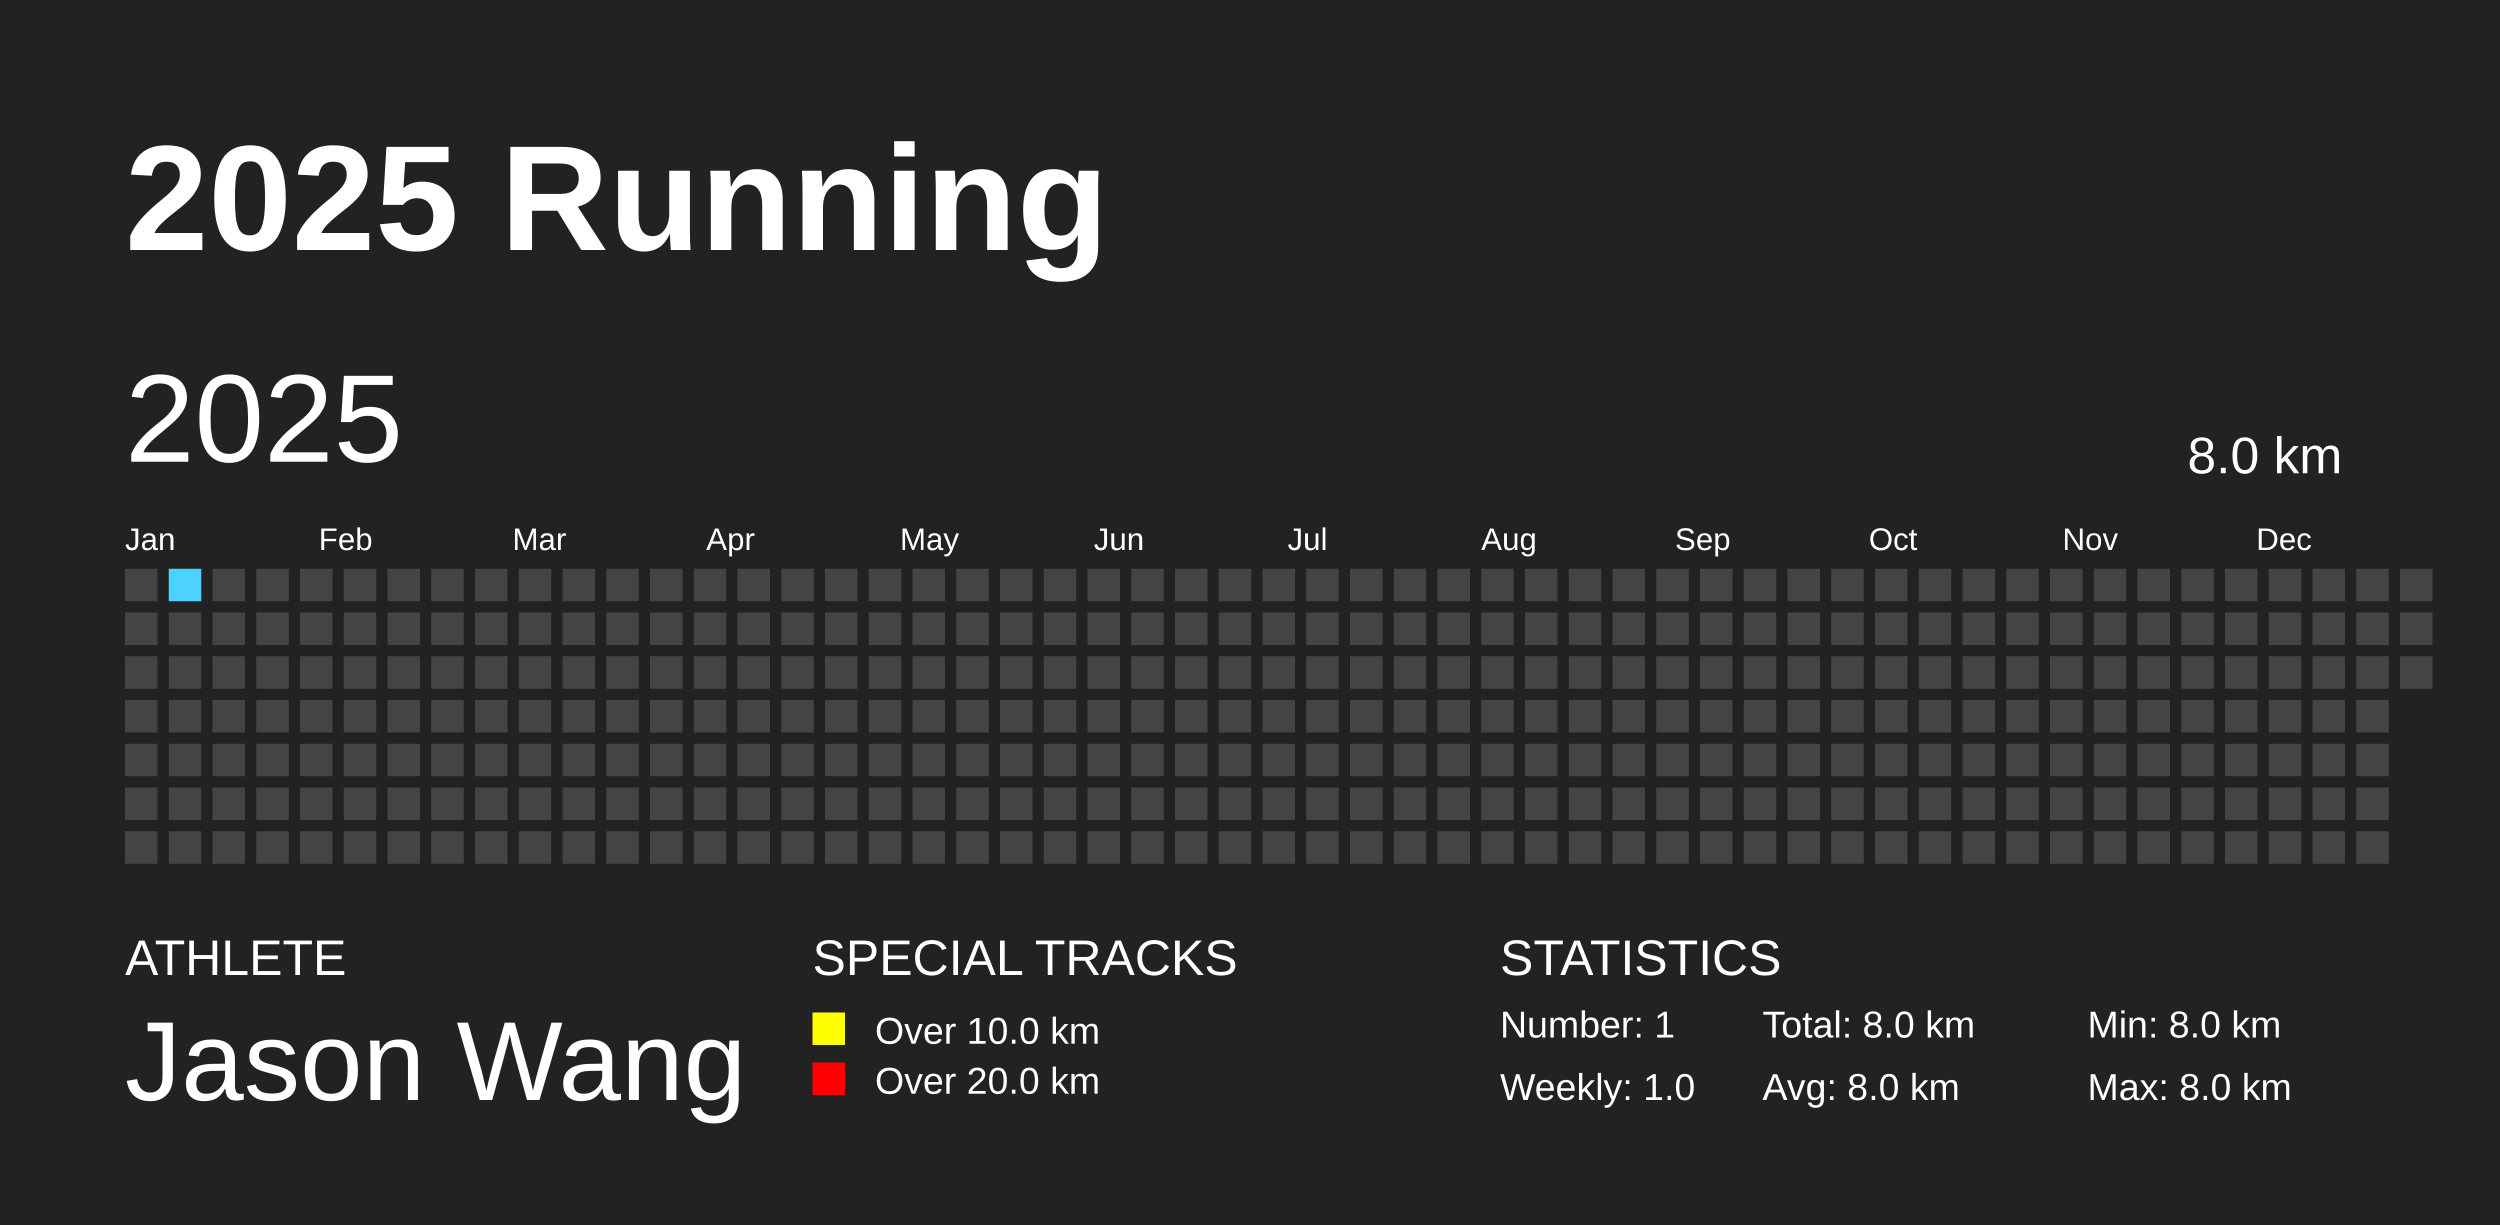
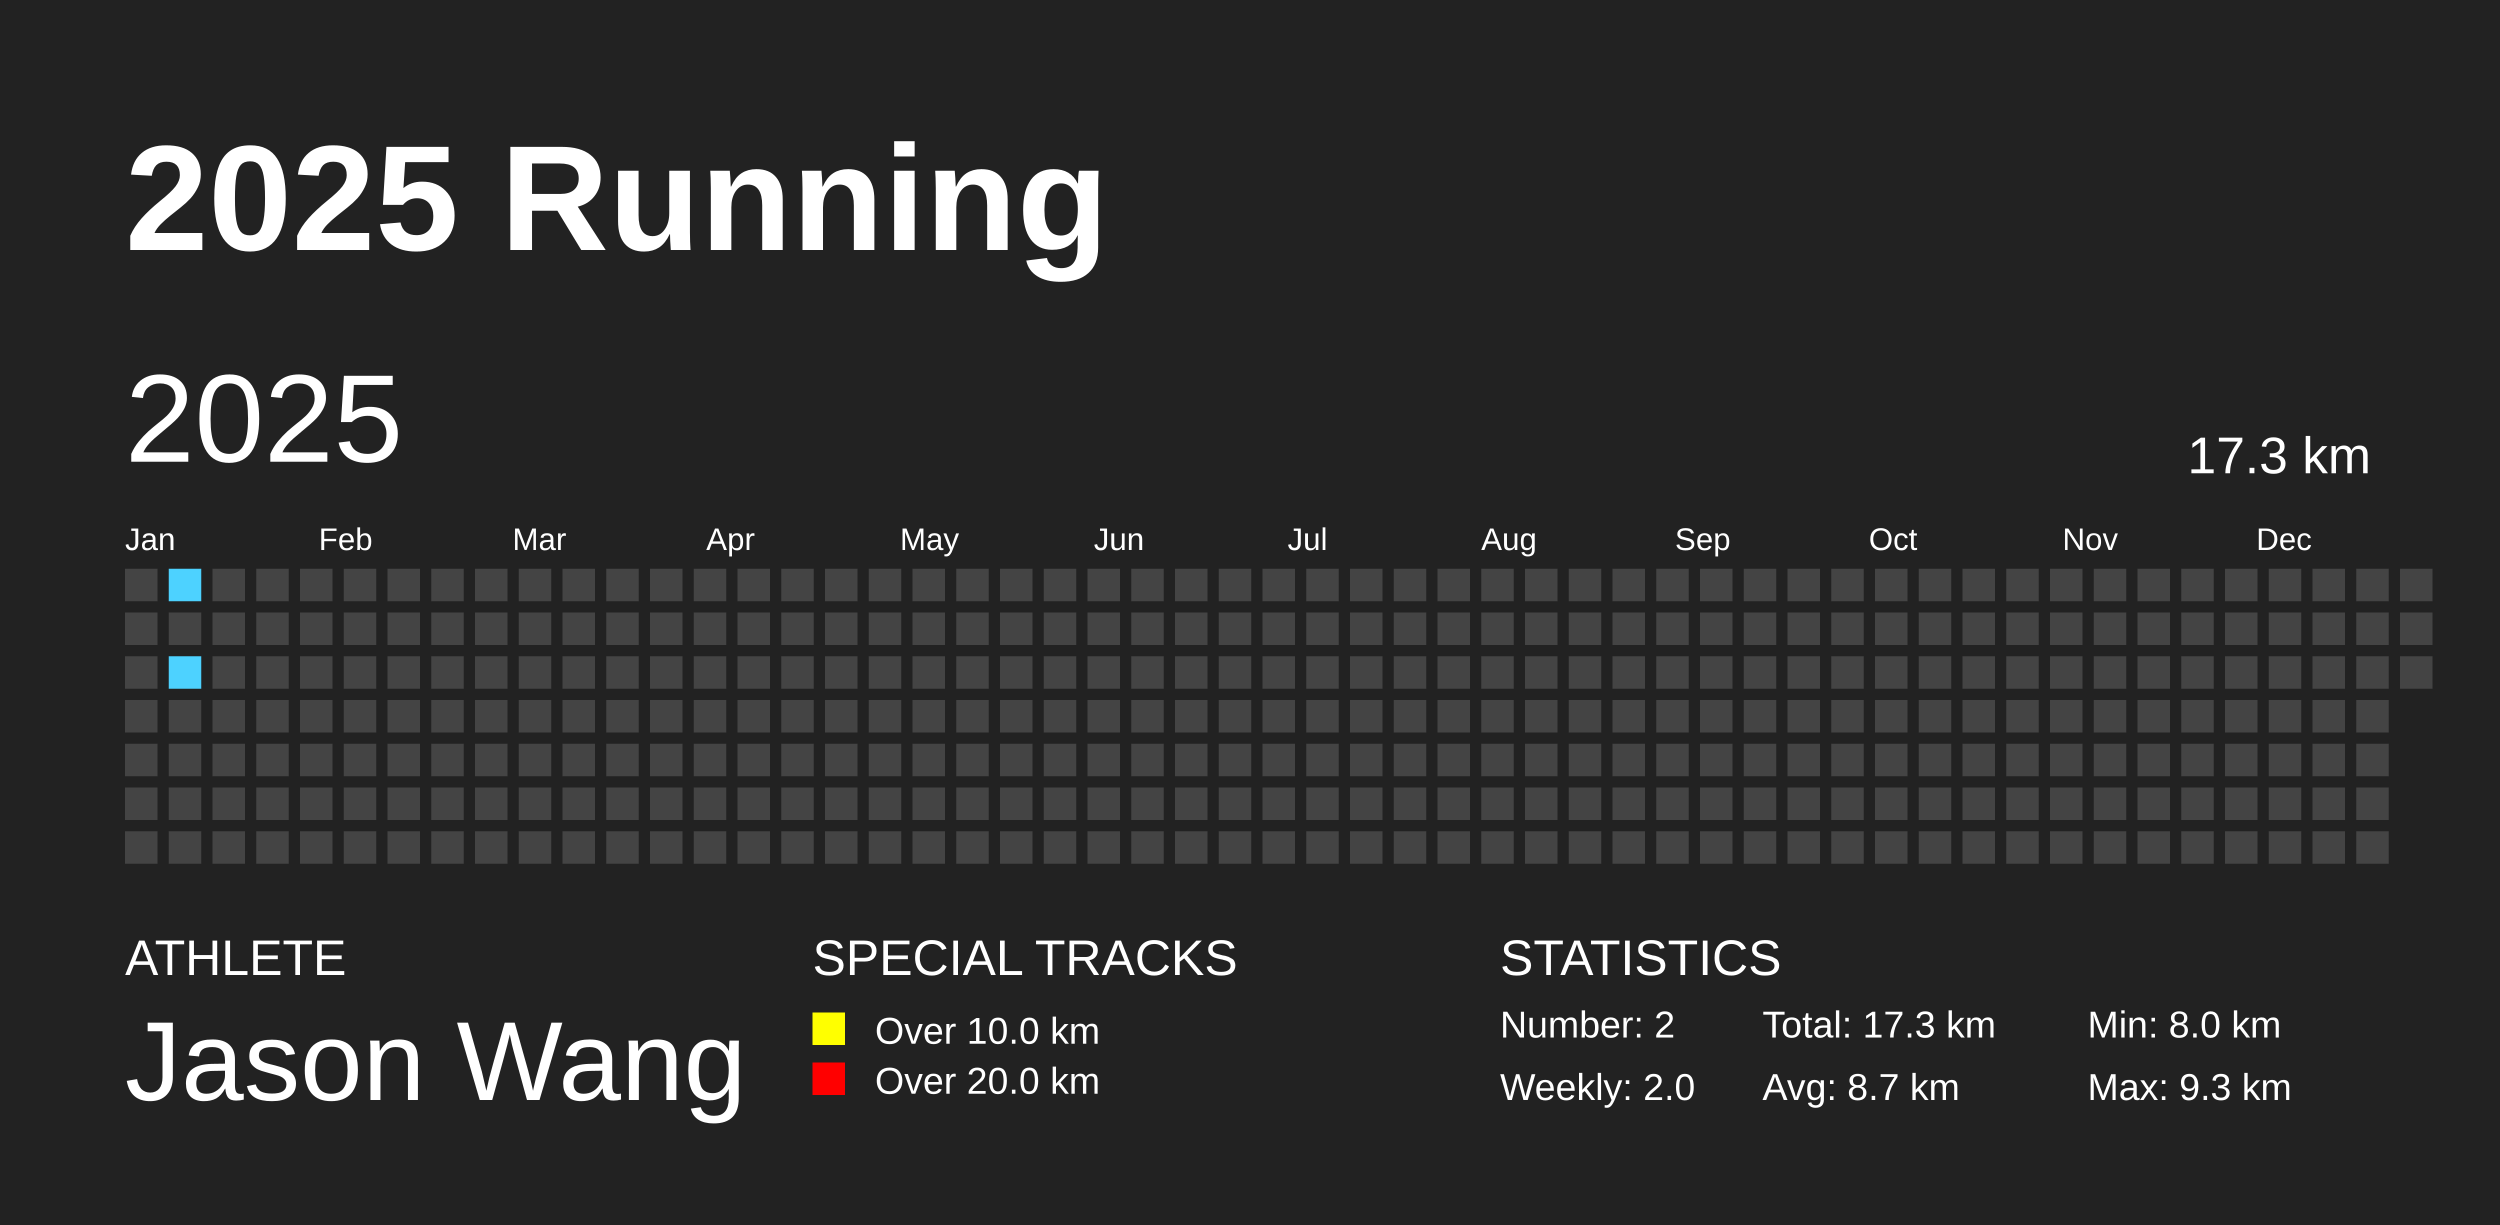
<svg xmlns="http://www.w3.org/2000/svg" baseProfile="full" height="98mm" version="1.1" viewBox="0,0,200,98" width="200mm">
  <defs />
  <rect fill="#222222" height="98" width="200" x="0" y="0" />
  <text fill="#FFFFFF" style="font-size:12px; font-family:Arial; font-weight:bold;" x="10" y="20">2025 Running</text>
  <text fill="#FFFFFF" style="font-size:4px; font-family:Arial" x="10" y="78">ATHLETE</text>
  <text fill="#FFFFFF" style="font-size:9px; font-family:Arial" x="10" y="88">Jason Wang</text>
  <text fill="#FFFFFF" style="font-size:4px; font-family:Arial" x="65" y="78">SPECIAL TRACKS</text>
  <rect fill="yellow" height="2.6" width="2.6" x="65" y="81" />
  <text fill="#FFFFFF" style="font-size:3px; font-family:Arial" x="70" y="83.5">Over 10.0 km</text>
  <rect fill="red" height="2.6" width="2.6" x="65" y="85" />
  <text fill="#FFFFFF" style="font-size:3px; font-family:Arial" x="70" y="87.5">Over 20.0 km</text>
  <text fill="#FFFFFF" style="font-size:4px; font-family:Arial" x="120" y="78">STATISTICS</text>
-   <text fill="#FFFFFF" style="font-size:3px; font-family:Arial" x="120" y="83">Number: 1</text>
-   <text fill="#FFFFFF" style="font-size:3px; font-family:Arial" x="120" y="88">Weekly: 1.0</text>
-   <text fill="#FFFFFF" style="font-size:3px; font-family:Arial" x="141" y="83">Total: 8.0 km</text>
-   <text fill="#FFFFFF" style="font-size:3px; font-family:Arial" x="141" y="88">Avg: 8.0 km</text>
+   <text fill="#FFFFFF" style="font-size:3px; font-family:Arial" x="120" y="83">Number: 2</text>
+   <text fill="#FFFFFF" style="font-size:3px; font-family:Arial" x="120" y="88">Weekly: 2.0</text>
+   <text fill="#FFFFFF" style="font-size:3px; font-family:Arial" x="141" y="83">Total: 17.3 km</text>
+   <text fill="#FFFFFF" style="font-size:3px; font-family:Arial" x="141" y="88">Avg: 8.7 km</text>
  <text fill="#FFFFFF" style="font-size:3px; font-family:Arial" x="167" y="83">Min: 8.0 km</text>
-   <text fill="#FFFFFF" style="font-size:3px; font-family:Arial" x="167" y="88">Max: 8.0 km</text>
+   <text fill="#FFFFFF" style="font-size:3px; font-family:Arial" x="167" y="88">Max: 9.3 km</text>
  <text dominant-baseline="hanging" fill="#FFFFFF" style="font-size:10.0px; font-family:Arial;" x="10" y="30">2025</text>
-   <text dominant-baseline="hanging" fill="#FFFFFF" style="font-size:4.125px; font-family:Arial;" x="175" y="35">8.0 km</text>
+   <text dominant-baseline="hanging" fill="#FFFFFF" style="font-size:4.125px; font-family:Arial;" x="175" y="35">17.3 km</text>
  <text fill="#FFFFFF" style="font-size:2.5px; font-family:Arial" x="10.0" y="44">Jan</text>
  <text fill="#FFFFFF" style="font-size:2.5px; font-family:Arial" x="25.5" y="44">Feb</text>
  <text fill="#FFFFFF" style="font-size:2.5px; font-family:Arial" x="41.0" y="44">Mar</text>
  <text fill="#FFFFFF" style="font-size:2.5px; font-family:Arial" x="56.5" y="44">Apr</text>
  <text fill="#FFFFFF" style="font-size:2.5px; font-family:Arial" x="72.0" y="44">May</text>
  <text fill="#FFFFFF" style="font-size:2.5px; font-family:Arial" x="87.5" y="44">Jun</text>
  <text fill="#FFFFFF" style="font-size:2.5px; font-family:Arial" x="103.0" y="44">Jul</text>
  <text fill="#FFFFFF" style="font-size:2.5px; font-family:Arial" x="118.5" y="44">Aug</text>
  <text fill="#FFFFFF" style="font-size:2.5px; font-family:Arial" x="134.0" y="44">Sep</text>
  <text fill="#FFFFFF" style="font-size:2.5px; font-family:Arial" x="149.5" y="44">Oct</text>
  <text fill="#FFFFFF" style="font-size:2.5px; font-family:Arial" x="165.0" y="44">Nov</text>
  <text fill="#FFFFFF" style="font-size:2.5px; font-family:Arial" x="180.5" y="44">Dec</text>
  <rect fill="#444444" height="2.6" width="2.6" x="10.0" y="45.5" />
  <rect fill="#444444" height="2.6" width="2.6" x="10.0" y="49.0" />
  <rect fill="#444444" height="2.6" width="2.6" x="10.0" y="52.5" />
  <rect fill="#444444" height="2.6" width="2.6" x="10.0" y="56.0" />
  <rect fill="#444444" height="2.6" width="2.6" x="10.0" y="59.5" />
  <rect fill="#444444" height="2.6" width="2.6" x="10.0" y="63.0" />
  <rect fill="#444444" height="2.6" width="2.6" x="10.0" y="66.5" />
  <rect fill="#4DD2FF" height="2.6" width="2.6" x="13.5" y="45.5" />
  <rect fill="#444444" height="2.6" width="2.6" x="13.5" y="49.0" />
-   <rect fill="#444444" height="2.6" width="2.6" x="13.5" y="52.5" />
+   <rect fill="#4DD2FF" height="2.6" width="2.6" x="13.5" y="52.5" />
  <rect fill="#444444" height="2.6" width="2.6" x="13.5" y="56.0" />
  <rect fill="#444444" height="2.6" width="2.6" x="13.5" y="59.5" />
  <rect fill="#444444" height="2.6" width="2.6" x="13.5" y="63.0" />
  <rect fill="#444444" height="2.6" width="2.6" x="13.5" y="66.5" />
  <rect fill="#444444" height="2.6" width="2.6" x="17.0" y="45.5" />
  <rect fill="#444444" height="2.6" width="2.6" x="17.0" y="49.0" />
  <rect fill="#444444" height="2.6" width="2.6" x="17.0" y="52.5" />
  <rect fill="#444444" height="2.6" width="2.6" x="17.0" y="56.0" />
  <rect fill="#444444" height="2.6" width="2.6" x="17.0" y="59.5" />
  <rect fill="#444444" height="2.6" width="2.6" x="17.0" y="63.0" />
  <rect fill="#444444" height="2.6" width="2.6" x="17.0" y="66.5" />
  <rect fill="#444444" height="2.6" width="2.6" x="20.5" y="45.5" />
  <rect fill="#444444" height="2.6" width="2.6" x="20.5" y="49.0" />
  <rect fill="#444444" height="2.6" width="2.6" x="20.5" y="52.5" />
  <rect fill="#444444" height="2.6" width="2.6" x="20.5" y="56.0" />
  <rect fill="#444444" height="2.6" width="2.6" x="20.5" y="59.5" />
  <rect fill="#444444" height="2.6" width="2.6" x="20.5" y="63.0" />
  <rect fill="#444444" height="2.6" width="2.6" x="20.5" y="66.5" />
  <rect fill="#444444" height="2.6" width="2.6" x="24.0" y="45.5" />
  <rect fill="#444444" height="2.6" width="2.6" x="24.0" y="49.0" />
  <rect fill="#444444" height="2.6" width="2.6" x="24.0" y="52.5" />
  <rect fill="#444444" height="2.6" width="2.6" x="24.0" y="56.0" />
  <rect fill="#444444" height="2.6" width="2.6" x="24.0" y="59.5" />
  <rect fill="#444444" height="2.6" width="2.6" x="24.0" y="63.0" />
  <rect fill="#444444" height="2.6" width="2.6" x="24.0" y="66.5" />
  <rect fill="#444444" height="2.6" width="2.6" x="27.5" y="45.5" />
  <rect fill="#444444" height="2.6" width="2.6" x="27.5" y="49.0" />
  <rect fill="#444444" height="2.6" width="2.6" x="27.5" y="52.5" />
  <rect fill="#444444" height="2.6" width="2.6" x="27.5" y="56.0" />
  <rect fill="#444444" height="2.6" width="2.6" x="27.5" y="59.5" />
  <rect fill="#444444" height="2.6" width="2.6" x="27.5" y="63.0" />
  <rect fill="#444444" height="2.6" width="2.6" x="27.5" y="66.5" />
  <rect fill="#444444" height="2.6" width="2.6" x="31.0" y="45.5" />
  <rect fill="#444444" height="2.6" width="2.6" x="31.0" y="49.0" />
  <rect fill="#444444" height="2.6" width="2.6" x="31.0" y="52.5" />
  <rect fill="#444444" height="2.6" width="2.6" x="31.0" y="56.0" />
  <rect fill="#444444" height="2.6" width="2.6" x="31.0" y="59.5" />
  <rect fill="#444444" height="2.6" width="2.6" x="31.0" y="63.0" />
  <rect fill="#444444" height="2.6" width="2.6" x="31.0" y="66.5" />
  <rect fill="#444444" height="2.6" width="2.6" x="34.5" y="45.5" />
  <rect fill="#444444" height="2.6" width="2.6" x="34.5" y="49.0" />
  <rect fill="#444444" height="2.6" width="2.6" x="34.5" y="52.5" />
  <rect fill="#444444" height="2.6" width="2.6" x="34.5" y="56.0" />
  <rect fill="#444444" height="2.6" width="2.6" x="34.5" y="59.5" />
  <rect fill="#444444" height="2.6" width="2.6" x="34.5" y="63.0" />
  <rect fill="#444444" height="2.6" width="2.6" x="34.5" y="66.5" />
  <rect fill="#444444" height="2.6" width="2.6" x="38.0" y="45.5" />
  <rect fill="#444444" height="2.6" width="2.6" x="38.0" y="49.0" />
  <rect fill="#444444" height="2.6" width="2.6" x="38.0" y="52.5" />
  <rect fill="#444444" height="2.6" width="2.6" x="38.0" y="56.0" />
  <rect fill="#444444" height="2.6" width="2.6" x="38.0" y="59.5" />
  <rect fill="#444444" height="2.6" width="2.6" x="38.0" y="63.0" />
  <rect fill="#444444" height="2.6" width="2.6" x="38.0" y="66.5" />
  <rect fill="#444444" height="2.6" width="2.6" x="41.5" y="45.5" />
  <rect fill="#444444" height="2.6" width="2.6" x="41.5" y="49.0" />
  <rect fill="#444444" height="2.6" width="2.6" x="41.5" y="52.5" />
  <rect fill="#444444" height="2.6" width="2.6" x="41.5" y="56.0" />
  <rect fill="#444444" height="2.6" width="2.6" x="41.5" y="59.5" />
  <rect fill="#444444" height="2.6" width="2.6" x="41.5" y="63.0" />
  <rect fill="#444444" height="2.6" width="2.6" x="41.5" y="66.5" />
  <rect fill="#444444" height="2.6" width="2.6" x="45.0" y="45.5" />
  <rect fill="#444444" height="2.6" width="2.6" x="45.0" y="49.0" />
  <rect fill="#444444" height="2.6" width="2.6" x="45.0" y="52.5" />
  <rect fill="#444444" height="2.6" width="2.6" x="45.0" y="56.0" />
  <rect fill="#444444" height="2.6" width="2.6" x="45.0" y="59.5" />
  <rect fill="#444444" height="2.6" width="2.6" x="45.0" y="63.0" />
  <rect fill="#444444" height="2.6" width="2.6" x="45.0" y="66.5" />
  <rect fill="#444444" height="2.6" width="2.6" x="48.5" y="45.5" />
  <rect fill="#444444" height="2.6" width="2.6" x="48.5" y="49.0" />
  <rect fill="#444444" height="2.6" width="2.6" x="48.5" y="52.5" />
  <rect fill="#444444" height="2.6" width="2.6" x="48.5" y="56.0" />
  <rect fill="#444444" height="2.6" width="2.6" x="48.5" y="59.5" />
  <rect fill="#444444" height="2.6" width="2.6" x="48.5" y="63.0" />
  <rect fill="#444444" height="2.6" width="2.6" x="48.5" y="66.5" />
  <rect fill="#444444" height="2.6" width="2.6" x="52.0" y="45.5" />
  <rect fill="#444444" height="2.6" width="2.6" x="52.0" y="49.0" />
  <rect fill="#444444" height="2.6" width="2.6" x="52.0" y="52.5" />
  <rect fill="#444444" height="2.6" width="2.6" x="52.0" y="56.0" />
  <rect fill="#444444" height="2.6" width="2.6" x="52.0" y="59.5" />
  <rect fill="#444444" height="2.6" width="2.6" x="52.0" y="63.0" />
  <rect fill="#444444" height="2.6" width="2.6" x="52.0" y="66.5" />
  <rect fill="#444444" height="2.6" width="2.6" x="55.5" y="45.5" />
  <rect fill="#444444" height="2.6" width="2.6" x="55.5" y="49.0" />
  <rect fill="#444444" height="2.6" width="2.6" x="55.5" y="52.5" />
  <rect fill="#444444" height="2.6" width="2.6" x="55.5" y="56.0" />
  <rect fill="#444444" height="2.6" width="2.6" x="55.5" y="59.5" />
  <rect fill="#444444" height="2.6" width="2.6" x="55.5" y="63.0" />
  <rect fill="#444444" height="2.6" width="2.6" x="55.5" y="66.5" />
  <rect fill="#444444" height="2.6" width="2.6" x="59.0" y="45.5" />
  <rect fill="#444444" height="2.6" width="2.6" x="59.0" y="49.0" />
  <rect fill="#444444" height="2.6" width="2.6" x="59.0" y="52.5" />
  <rect fill="#444444" height="2.6" width="2.6" x="59.0" y="56.0" />
  <rect fill="#444444" height="2.6" width="2.6" x="59.0" y="59.5" />
  <rect fill="#444444" height="2.6" width="2.6" x="59.0" y="63.0" />
  <rect fill="#444444" height="2.6" width="2.6" x="59.0" y="66.5" />
  <rect fill="#444444" height="2.6" width="2.6" x="62.5" y="45.5" />
  <rect fill="#444444" height="2.6" width="2.6" x="62.5" y="49.0" />
  <rect fill="#444444" height="2.6" width="2.6" x="62.5" y="52.5" />
  <rect fill="#444444" height="2.6" width="2.6" x="62.5" y="56.0" />
  <rect fill="#444444" height="2.6" width="2.6" x="62.5" y="59.5" />
  <rect fill="#444444" height="2.6" width="2.6" x="62.5" y="63.0" />
  <rect fill="#444444" height="2.6" width="2.6" x="62.5" y="66.5" />
  <rect fill="#444444" height="2.6" width="2.6" x="66.0" y="45.5" />
  <rect fill="#444444" height="2.6" width="2.6" x="66.0" y="49.0" />
  <rect fill="#444444" height="2.6" width="2.6" x="66.0" y="52.5" />
  <rect fill="#444444" height="2.6" width="2.6" x="66.0" y="56.0" />
  <rect fill="#444444" height="2.6" width="2.6" x="66.0" y="59.5" />
  <rect fill="#444444" height="2.6" width="2.6" x="66.0" y="63.0" />
  <rect fill="#444444" height="2.6" width="2.6" x="66.0" y="66.5" />
  <rect fill="#444444" height="2.6" width="2.6" x="69.5" y="45.5" />
  <rect fill="#444444" height="2.6" width="2.6" x="69.5" y="49.0" />
  <rect fill="#444444" height="2.6" width="2.6" x="69.5" y="52.5" />
  <rect fill="#444444" height="2.6" width="2.6" x="69.5" y="56.0" />
  <rect fill="#444444" height="2.6" width="2.6" x="69.5" y="59.5" />
  <rect fill="#444444" height="2.6" width="2.6" x="69.5" y="63.0" />
  <rect fill="#444444" height="2.6" width="2.6" x="69.5" y="66.5" />
  <rect fill="#444444" height="2.6" width="2.6" x="73.0" y="45.5" />
  <rect fill="#444444" height="2.6" width="2.6" x="73.0" y="49.0" />
  <rect fill="#444444" height="2.6" width="2.6" x="73.0" y="52.5" />
  <rect fill="#444444" height="2.6" width="2.6" x="73.0" y="56.0" />
  <rect fill="#444444" height="2.6" width="2.6" x="73.0" y="59.5" />
  <rect fill="#444444" height="2.6" width="2.6" x="73.0" y="63.0" />
  <rect fill="#444444" height="2.6" width="2.6" x="73.0" y="66.5" />
  <rect fill="#444444" height="2.6" width="2.6" x="76.5" y="45.5" />
  <rect fill="#444444" height="2.6" width="2.6" x="76.5" y="49.0" />
  <rect fill="#444444" height="2.6" width="2.6" x="76.5" y="52.5" />
  <rect fill="#444444" height="2.6" width="2.6" x="76.5" y="56.0" />
  <rect fill="#444444" height="2.6" width="2.6" x="76.5" y="59.5" />
  <rect fill="#444444" height="2.6" width="2.6" x="76.5" y="63.0" />
  <rect fill="#444444" height="2.6" width="2.6" x="76.5" y="66.5" />
  <rect fill="#444444" height="2.6" width="2.6" x="80.0" y="45.5" />
  <rect fill="#444444" height="2.6" width="2.6" x="80.0" y="49.0" />
  <rect fill="#444444" height="2.6" width="2.6" x="80.0" y="52.5" />
  <rect fill="#444444" height="2.6" width="2.6" x="80.0" y="56.0" />
  <rect fill="#444444" height="2.6" width="2.6" x="80.0" y="59.5" />
  <rect fill="#444444" height="2.6" width="2.6" x="80.0" y="63.0" />
  <rect fill="#444444" height="2.6" width="2.6" x="80.0" y="66.5" />
  <rect fill="#444444" height="2.6" width="2.6" x="83.5" y="45.5" />
  <rect fill="#444444" height="2.6" width="2.6" x="83.5" y="49.0" />
  <rect fill="#444444" height="2.6" width="2.6" x="83.5" y="52.5" />
  <rect fill="#444444" height="2.6" width="2.6" x="83.5" y="56.0" />
  <rect fill="#444444" height="2.6" width="2.6" x="83.5" y="59.5" />
  <rect fill="#444444" height="2.6" width="2.6" x="83.5" y="63.0" />
  <rect fill="#444444" height="2.6" width="2.6" x="83.5" y="66.5" />
  <rect fill="#444444" height="2.6" width="2.6" x="87.0" y="45.5" />
  <rect fill="#444444" height="2.6" width="2.6" x="87.0" y="49.0" />
  <rect fill="#444444" height="2.6" width="2.6" x="87.0" y="52.5" />
  <rect fill="#444444" height="2.6" width="2.6" x="87.0" y="56.0" />
  <rect fill="#444444" height="2.6" width="2.6" x="87.0" y="59.5" />
  <rect fill="#444444" height="2.6" width="2.6" x="87.0" y="63.0" />
  <rect fill="#444444" height="2.6" width="2.6" x="87.0" y="66.5" />
  <rect fill="#444444" height="2.6" width="2.6" x="90.5" y="45.5" />
  <rect fill="#444444" height="2.6" width="2.6" x="90.5" y="49.0" />
  <rect fill="#444444" height="2.6" width="2.6" x="90.5" y="52.5" />
  <rect fill="#444444" height="2.6" width="2.6" x="90.5" y="56.0" />
  <rect fill="#444444" height="2.6" width="2.6" x="90.5" y="59.5" />
  <rect fill="#444444" height="2.6" width="2.6" x="90.5" y="63.0" />
  <rect fill="#444444" height="2.6" width="2.6" x="90.5" y="66.5" />
  <rect fill="#444444" height="2.6" width="2.6" x="94.0" y="45.5" />
  <rect fill="#444444" height="2.6" width="2.6" x="94.0" y="49.0" />
  <rect fill="#444444" height="2.6" width="2.6" x="94.0" y="52.5" />
  <rect fill="#444444" height="2.6" width="2.6" x="94.0" y="56.0" />
  <rect fill="#444444" height="2.6" width="2.6" x="94.0" y="59.5" />
  <rect fill="#444444" height="2.6" width="2.6" x="94.0" y="63.0" />
  <rect fill="#444444" height="2.6" width="2.6" x="94.0" y="66.5" />
  <rect fill="#444444" height="2.6" width="2.6" x="97.5" y="45.5" />
  <rect fill="#444444" height="2.6" width="2.6" x="97.5" y="49.0" />
  <rect fill="#444444" height="2.6" width="2.6" x="97.5" y="52.5" />
  <rect fill="#444444" height="2.6" width="2.6" x="97.5" y="56.0" />
  <rect fill="#444444" height="2.6" width="2.6" x="97.5" y="59.5" />
  <rect fill="#444444" height="2.6" width="2.6" x="97.5" y="63.0" />
  <rect fill="#444444" height="2.6" width="2.6" x="97.5" y="66.5" />
  <rect fill="#444444" height="2.6" width="2.6" x="101.0" y="45.5" />
  <rect fill="#444444" height="2.6" width="2.6" x="101.0" y="49.0" />
  <rect fill="#444444" height="2.6" width="2.6" x="101.0" y="52.5" />
  <rect fill="#444444" height="2.6" width="2.6" x="101.0" y="56.0" />
  <rect fill="#444444" height="2.6" width="2.6" x="101.0" y="59.5" />
  <rect fill="#444444" height="2.6" width="2.6" x="101.0" y="63.0" />
  <rect fill="#444444" height="2.6" width="2.6" x="101.0" y="66.5" />
  <rect fill="#444444" height="2.6" width="2.6" x="104.5" y="45.5" />
  <rect fill="#444444" height="2.6" width="2.6" x="104.5" y="49.0" />
  <rect fill="#444444" height="2.6" width="2.6" x="104.5" y="52.5" />
  <rect fill="#444444" height="2.6" width="2.6" x="104.5" y="56.0" />
  <rect fill="#444444" height="2.6" width="2.6" x="104.5" y="59.5" />
  <rect fill="#444444" height="2.6" width="2.6" x="104.5" y="63.0" />
  <rect fill="#444444" height="2.6" width="2.6" x="104.5" y="66.5" />
  <rect fill="#444444" height="2.6" width="2.6" x="108.0" y="45.5" />
  <rect fill="#444444" height="2.6" width="2.6" x="108.0" y="49.0" />
  <rect fill="#444444" height="2.6" width="2.6" x="108.0" y="52.5" />
  <rect fill="#444444" height="2.6" width="2.6" x="108.0" y="56.0" />
  <rect fill="#444444" height="2.6" width="2.6" x="108.0" y="59.5" />
  <rect fill="#444444" height="2.6" width="2.6" x="108.0" y="63.0" />
  <rect fill="#444444" height="2.6" width="2.6" x="108.0" y="66.5" />
  <rect fill="#444444" height="2.6" width="2.6" x="111.5" y="45.5" />
  <rect fill="#444444" height="2.6" width="2.6" x="111.5" y="49.0" />
  <rect fill="#444444" height="2.6" width="2.6" x="111.5" y="52.5" />
  <rect fill="#444444" height="2.6" width="2.6" x="111.5" y="56.0" />
  <rect fill="#444444" height="2.6" width="2.6" x="111.5" y="59.5" />
  <rect fill="#444444" height="2.6" width="2.6" x="111.5" y="63.0" />
  <rect fill="#444444" height="2.6" width="2.6" x="111.5" y="66.5" />
  <rect fill="#444444" height="2.6" width="2.6" x="115.0" y="45.5" />
  <rect fill="#444444" height="2.6" width="2.6" x="115.0" y="49.0" />
  <rect fill="#444444" height="2.6" width="2.6" x="115.0" y="52.5" />
  <rect fill="#444444" height="2.6" width="2.6" x="115.0" y="56.0" />
  <rect fill="#444444" height="2.6" width="2.6" x="115.0" y="59.5" />
  <rect fill="#444444" height="2.6" width="2.6" x="115.0" y="63.0" />
  <rect fill="#444444" height="2.6" width="2.6" x="115.0" y="66.5" />
  <rect fill="#444444" height="2.6" width="2.6" x="118.5" y="45.5" />
  <rect fill="#444444" height="2.6" width="2.6" x="118.5" y="49.0" />
  <rect fill="#444444" height="2.6" width="2.6" x="118.5" y="52.5" />
  <rect fill="#444444" height="2.6" width="2.6" x="118.5" y="56.0" />
  <rect fill="#444444" height="2.6" width="2.6" x="118.5" y="59.5" />
  <rect fill="#444444" height="2.6" width="2.6" x="118.5" y="63.0" />
  <rect fill="#444444" height="2.6" width="2.6" x="118.5" y="66.5" />
  <rect fill="#444444" height="2.6" width="2.6" x="122.0" y="45.5" />
  <rect fill="#444444" height="2.6" width="2.6" x="122.0" y="49.0" />
  <rect fill="#444444" height="2.6" width="2.6" x="122.0" y="52.5" />
  <rect fill="#444444" height="2.6" width="2.6" x="122.0" y="56.0" />
  <rect fill="#444444" height="2.6" width="2.6" x="122.0" y="59.5" />
  <rect fill="#444444" height="2.6" width="2.6" x="122.0" y="63.0" />
  <rect fill="#444444" height="2.6" width="2.6" x="122.0" y="66.5" />
  <rect fill="#444444" height="2.6" width="2.6" x="125.5" y="45.5" />
  <rect fill="#444444" height="2.6" width="2.6" x="125.5" y="49.0" />
  <rect fill="#444444" height="2.6" width="2.6" x="125.5" y="52.5" />
  <rect fill="#444444" height="2.6" width="2.6" x="125.5" y="56.0" />
  <rect fill="#444444" height="2.6" width="2.6" x="125.5" y="59.5" />
  <rect fill="#444444" height="2.6" width="2.6" x="125.5" y="63.0" />
  <rect fill="#444444" height="2.6" width="2.6" x="125.5" y="66.5" />
  <rect fill="#444444" height="2.6" width="2.6" x="129.0" y="45.5" />
  <rect fill="#444444" height="2.6" width="2.6" x="129.0" y="49.0" />
  <rect fill="#444444" height="2.6" width="2.6" x="129.0" y="52.5" />
  <rect fill="#444444" height="2.6" width="2.6" x="129.0" y="56.0" />
  <rect fill="#444444" height="2.6" width="2.6" x="129.0" y="59.5" />
  <rect fill="#444444" height="2.6" width="2.6" x="129.0" y="63.0" />
  <rect fill="#444444" height="2.6" width="2.6" x="129.0" y="66.5" />
  <rect fill="#444444" height="2.6" width="2.6" x="132.5" y="45.5" />
  <rect fill="#444444" height="2.6" width="2.6" x="132.5" y="49.0" />
  <rect fill="#444444" height="2.6" width="2.6" x="132.5" y="52.5" />
  <rect fill="#444444" height="2.6" width="2.6" x="132.5" y="56.0" />
  <rect fill="#444444" height="2.6" width="2.6" x="132.5" y="59.5" />
  <rect fill="#444444" height="2.6" width="2.6" x="132.5" y="63.0" />
  <rect fill="#444444" height="2.6" width="2.6" x="132.5" y="66.5" />
  <rect fill="#444444" height="2.6" width="2.6" x="136.0" y="45.5" />
  <rect fill="#444444" height="2.6" width="2.6" x="136.0" y="49.0" />
  <rect fill="#444444" height="2.6" width="2.6" x="136.0" y="52.5" />
  <rect fill="#444444" height="2.6" width="2.6" x="136.0" y="56.0" />
  <rect fill="#444444" height="2.6" width="2.6" x="136.0" y="59.5" />
  <rect fill="#444444" height="2.6" width="2.6" x="136.0" y="63.0" />
  <rect fill="#444444" height="2.6" width="2.6" x="136.0" y="66.5" />
  <rect fill="#444444" height="2.6" width="2.6" x="139.5" y="45.5" />
  <rect fill="#444444" height="2.6" width="2.6" x="139.5" y="49.0" />
  <rect fill="#444444" height="2.6" width="2.6" x="139.5" y="52.5" />
  <rect fill="#444444" height="2.6" width="2.6" x="139.5" y="56.0" />
  <rect fill="#444444" height="2.6" width="2.6" x="139.5" y="59.5" />
  <rect fill="#444444" height="2.6" width="2.6" x="139.5" y="63.0" />
  <rect fill="#444444" height="2.6" width="2.6" x="139.5" y="66.5" />
  <rect fill="#444444" height="2.6" width="2.6" x="143.0" y="45.5" />
  <rect fill="#444444" height="2.6" width="2.6" x="143.0" y="49.0" />
  <rect fill="#444444" height="2.6" width="2.6" x="143.0" y="52.5" />
  <rect fill="#444444" height="2.6" width="2.6" x="143.0" y="56.0" />
  <rect fill="#444444" height="2.6" width="2.6" x="143.0" y="59.5" />
  <rect fill="#444444" height="2.6" width="2.6" x="143.0" y="63.0" />
  <rect fill="#444444" height="2.6" width="2.6" x="143.0" y="66.5" />
  <rect fill="#444444" height="2.6" width="2.6" x="146.5" y="45.5" />
  <rect fill="#444444" height="2.6" width="2.6" x="146.5" y="49.0" />
  <rect fill="#444444" height="2.6" width="2.6" x="146.5" y="52.5" />
  <rect fill="#444444" height="2.6" width="2.6" x="146.5" y="56.0" />
  <rect fill="#444444" height="2.6" width="2.6" x="146.5" y="59.5" />
  <rect fill="#444444" height="2.6" width="2.6" x="146.5" y="63.0" />
  <rect fill="#444444" height="2.6" width="2.6" x="146.5" y="66.5" />
  <rect fill="#444444" height="2.6" width="2.6" x="150.0" y="45.5" />
  <rect fill="#444444" height="2.6" width="2.6" x="150.0" y="49.0" />
  <rect fill="#444444" height="2.6" width="2.6" x="150.0" y="52.5" />
  <rect fill="#444444" height="2.6" width="2.6" x="150.0" y="56.0" />
  <rect fill="#444444" height="2.6" width="2.6" x="150.0" y="59.5" />
  <rect fill="#444444" height="2.6" width="2.6" x="150.0" y="63.0" />
  <rect fill="#444444" height="2.6" width="2.6" x="150.0" y="66.5" />
  <rect fill="#444444" height="2.6" width="2.6" x="153.5" y="45.5" />
  <rect fill="#444444" height="2.6" width="2.6" x="153.5" y="49.0" />
  <rect fill="#444444" height="2.6" width="2.6" x="153.5" y="52.5" />
  <rect fill="#444444" height="2.6" width="2.6" x="153.5" y="56.0" />
  <rect fill="#444444" height="2.6" width="2.6" x="153.5" y="59.5" />
  <rect fill="#444444" height="2.6" width="2.6" x="153.5" y="63.0" />
  <rect fill="#444444" height="2.6" width="2.6" x="153.5" y="66.5" />
  <rect fill="#444444" height="2.6" width="2.6" x="157.0" y="45.5" />
  <rect fill="#444444" height="2.6" width="2.6" x="157.0" y="49.0" />
  <rect fill="#444444" height="2.6" width="2.6" x="157.0" y="52.5" />
  <rect fill="#444444" height="2.6" width="2.6" x="157.0" y="56.0" />
  <rect fill="#444444" height="2.6" width="2.6" x="157.0" y="59.5" />
  <rect fill="#444444" height="2.6" width="2.6" x="157.0" y="63.0" />
  <rect fill="#444444" height="2.6" width="2.6" x="157.0" y="66.5" />
  <rect fill="#444444" height="2.6" width="2.6" x="160.5" y="45.5" />
  <rect fill="#444444" height="2.6" width="2.6" x="160.5" y="49.0" />
  <rect fill="#444444" height="2.6" width="2.6" x="160.5" y="52.5" />
  <rect fill="#444444" height="2.6" width="2.6" x="160.5" y="56.0" />
  <rect fill="#444444" height="2.6" width="2.6" x="160.5" y="59.5" />
  <rect fill="#444444" height="2.6" width="2.6" x="160.5" y="63.0" />
  <rect fill="#444444" height="2.6" width="2.6" x="160.5" y="66.5" />
  <rect fill="#444444" height="2.6" width="2.6" x="164.0" y="45.5" />
  <rect fill="#444444" height="2.6" width="2.6" x="164.0" y="49.0" />
  <rect fill="#444444" height="2.6" width="2.6" x="164.0" y="52.5" />
  <rect fill="#444444" height="2.6" width="2.6" x="164.0" y="56.0" />
  <rect fill="#444444" height="2.6" width="2.6" x="164.0" y="59.5" />
  <rect fill="#444444" height="2.6" width="2.6" x="164.0" y="63.0" />
  <rect fill="#444444" height="2.6" width="2.6" x="164.0" y="66.5" />
  <rect fill="#444444" height="2.6" width="2.6" x="167.5" y="45.5" />
  <rect fill="#444444" height="2.6" width="2.6" x="167.5" y="49.0" />
  <rect fill="#444444" height="2.6" width="2.6" x="167.5" y="52.5" />
  <rect fill="#444444" height="2.6" width="2.6" x="167.5" y="56.0" />
  <rect fill="#444444" height="2.6" width="2.6" x="167.5" y="59.5" />
  <rect fill="#444444" height="2.6" width="2.6" x="167.5" y="63.0" />
  <rect fill="#444444" height="2.6" width="2.6" x="167.5" y="66.5" />
  <rect fill="#444444" height="2.6" width="2.6" x="171.0" y="45.5" />
  <rect fill="#444444" height="2.6" width="2.6" x="171.0" y="49.0" />
  <rect fill="#444444" height="2.6" width="2.6" x="171.0" y="52.5" />
  <rect fill="#444444" height="2.6" width="2.6" x="171.0" y="56.0" />
  <rect fill="#444444" height="2.6" width="2.6" x="171.0" y="59.5" />
  <rect fill="#444444" height="2.6" width="2.6" x="171.0" y="63.0" />
  <rect fill="#444444" height="2.6" width="2.6" x="171.0" y="66.5" />
  <rect fill="#444444" height="2.6" width="2.6" x="174.5" y="45.5" />
  <rect fill="#444444" height="2.6" width="2.6" x="174.5" y="49.0" />
  <rect fill="#444444" height="2.6" width="2.6" x="174.5" y="52.5" />
  <rect fill="#444444" height="2.6" width="2.6" x="174.5" y="56.0" />
  <rect fill="#444444" height="2.6" width="2.6" x="174.5" y="59.5" />
  <rect fill="#444444" height="2.6" width="2.6" x="174.5" y="63.0" />
  <rect fill="#444444" height="2.6" width="2.6" x="174.5" y="66.5" />
  <rect fill="#444444" height="2.6" width="2.6" x="178.0" y="45.5" />
  <rect fill="#444444" height="2.6" width="2.6" x="178.0" y="49.0" />
  <rect fill="#444444" height="2.6" width="2.6" x="178.0" y="52.5" />
  <rect fill="#444444" height="2.6" width="2.6" x="178.0" y="56.0" />
  <rect fill="#444444" height="2.6" width="2.6" x="178.0" y="59.5" />
  <rect fill="#444444" height="2.6" width="2.6" x="178.0" y="63.0" />
  <rect fill="#444444" height="2.6" width="2.6" x="178.0" y="66.5" />
  <rect fill="#444444" height="2.6" width="2.6" x="181.5" y="45.5" />
  <rect fill="#444444" height="2.6" width="2.6" x="181.5" y="49.0" />
  <rect fill="#444444" height="2.6" width="2.6" x="181.5" y="52.5" />
  <rect fill="#444444" height="2.6" width="2.6" x="181.5" y="56.0" />
  <rect fill="#444444" height="2.6" width="2.6" x="181.5" y="59.5" />
  <rect fill="#444444" height="2.6" width="2.6" x="181.5" y="63.0" />
  <rect fill="#444444" height="2.6" width="2.6" x="181.5" y="66.5" />
  <rect fill="#444444" height="2.6" width="2.6" x="185.0" y="45.5" />
  <rect fill="#444444" height="2.6" width="2.6" x="185.0" y="49.0" />
  <rect fill="#444444" height="2.6" width="2.6" x="185.0" y="52.5" />
  <rect fill="#444444" height="2.6" width="2.6" x="185.0" y="56.0" />
  <rect fill="#444444" height="2.6" width="2.6" x="185.0" y="59.5" />
  <rect fill="#444444" height="2.6" width="2.6" x="185.0" y="63.0" />
  <rect fill="#444444" height="2.6" width="2.6" x="185.0" y="66.5" />
  <rect fill="#444444" height="2.6" width="2.6" x="188.5" y="45.5" />
  <rect fill="#444444" height="2.6" width="2.6" x="188.5" y="49.0" />
  <rect fill="#444444" height="2.6" width="2.6" x="188.5" y="52.5" />
  <rect fill="#444444" height="2.6" width="2.6" x="188.5" y="56.0" />
  <rect fill="#444444" height="2.6" width="2.6" x="188.5" y="59.5" />
  <rect fill="#444444" height="2.6" width="2.6" x="188.5" y="63.0" />
  <rect fill="#444444" height="2.6" width="2.6" x="188.5" y="66.5" />
  <rect fill="#444444" height="2.6" width="2.6" x="192.0" y="45.5" />
  <rect fill="#444444" height="2.6" width="2.6" x="192.0" y="49.0" />
  <rect fill="#444444" height="2.6" width="2.6" x="192.0" y="52.5" />
</svg>
